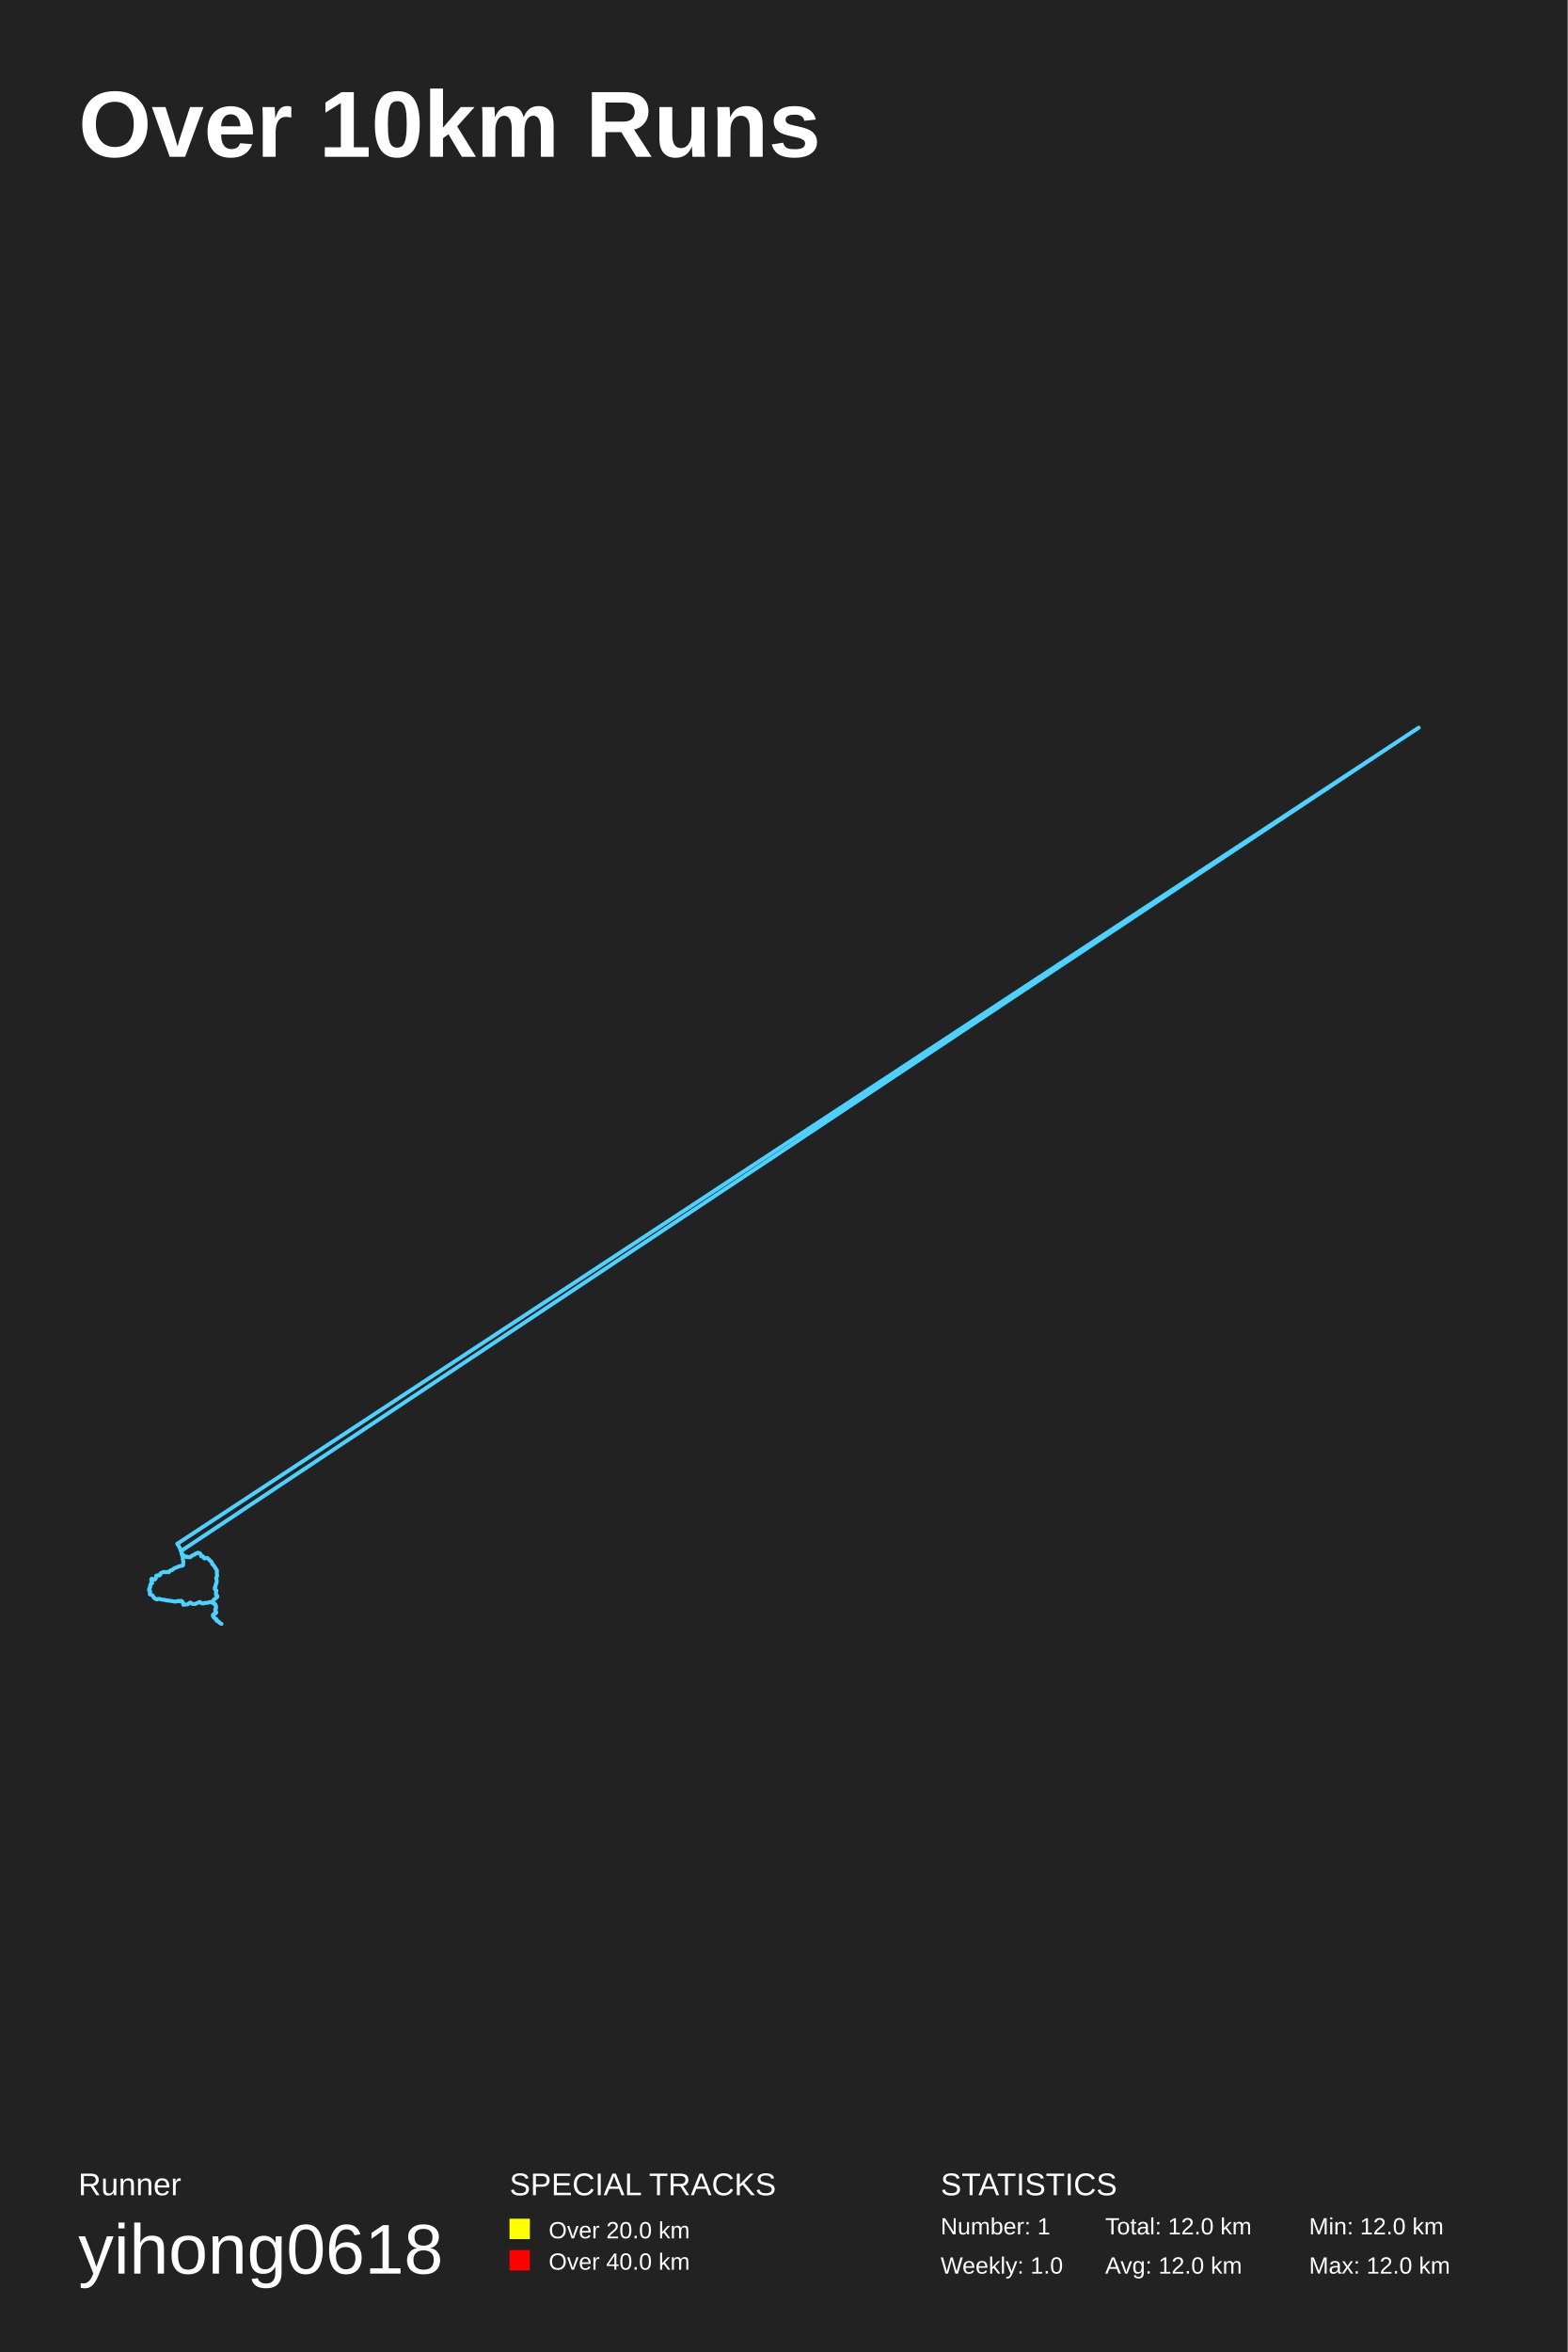
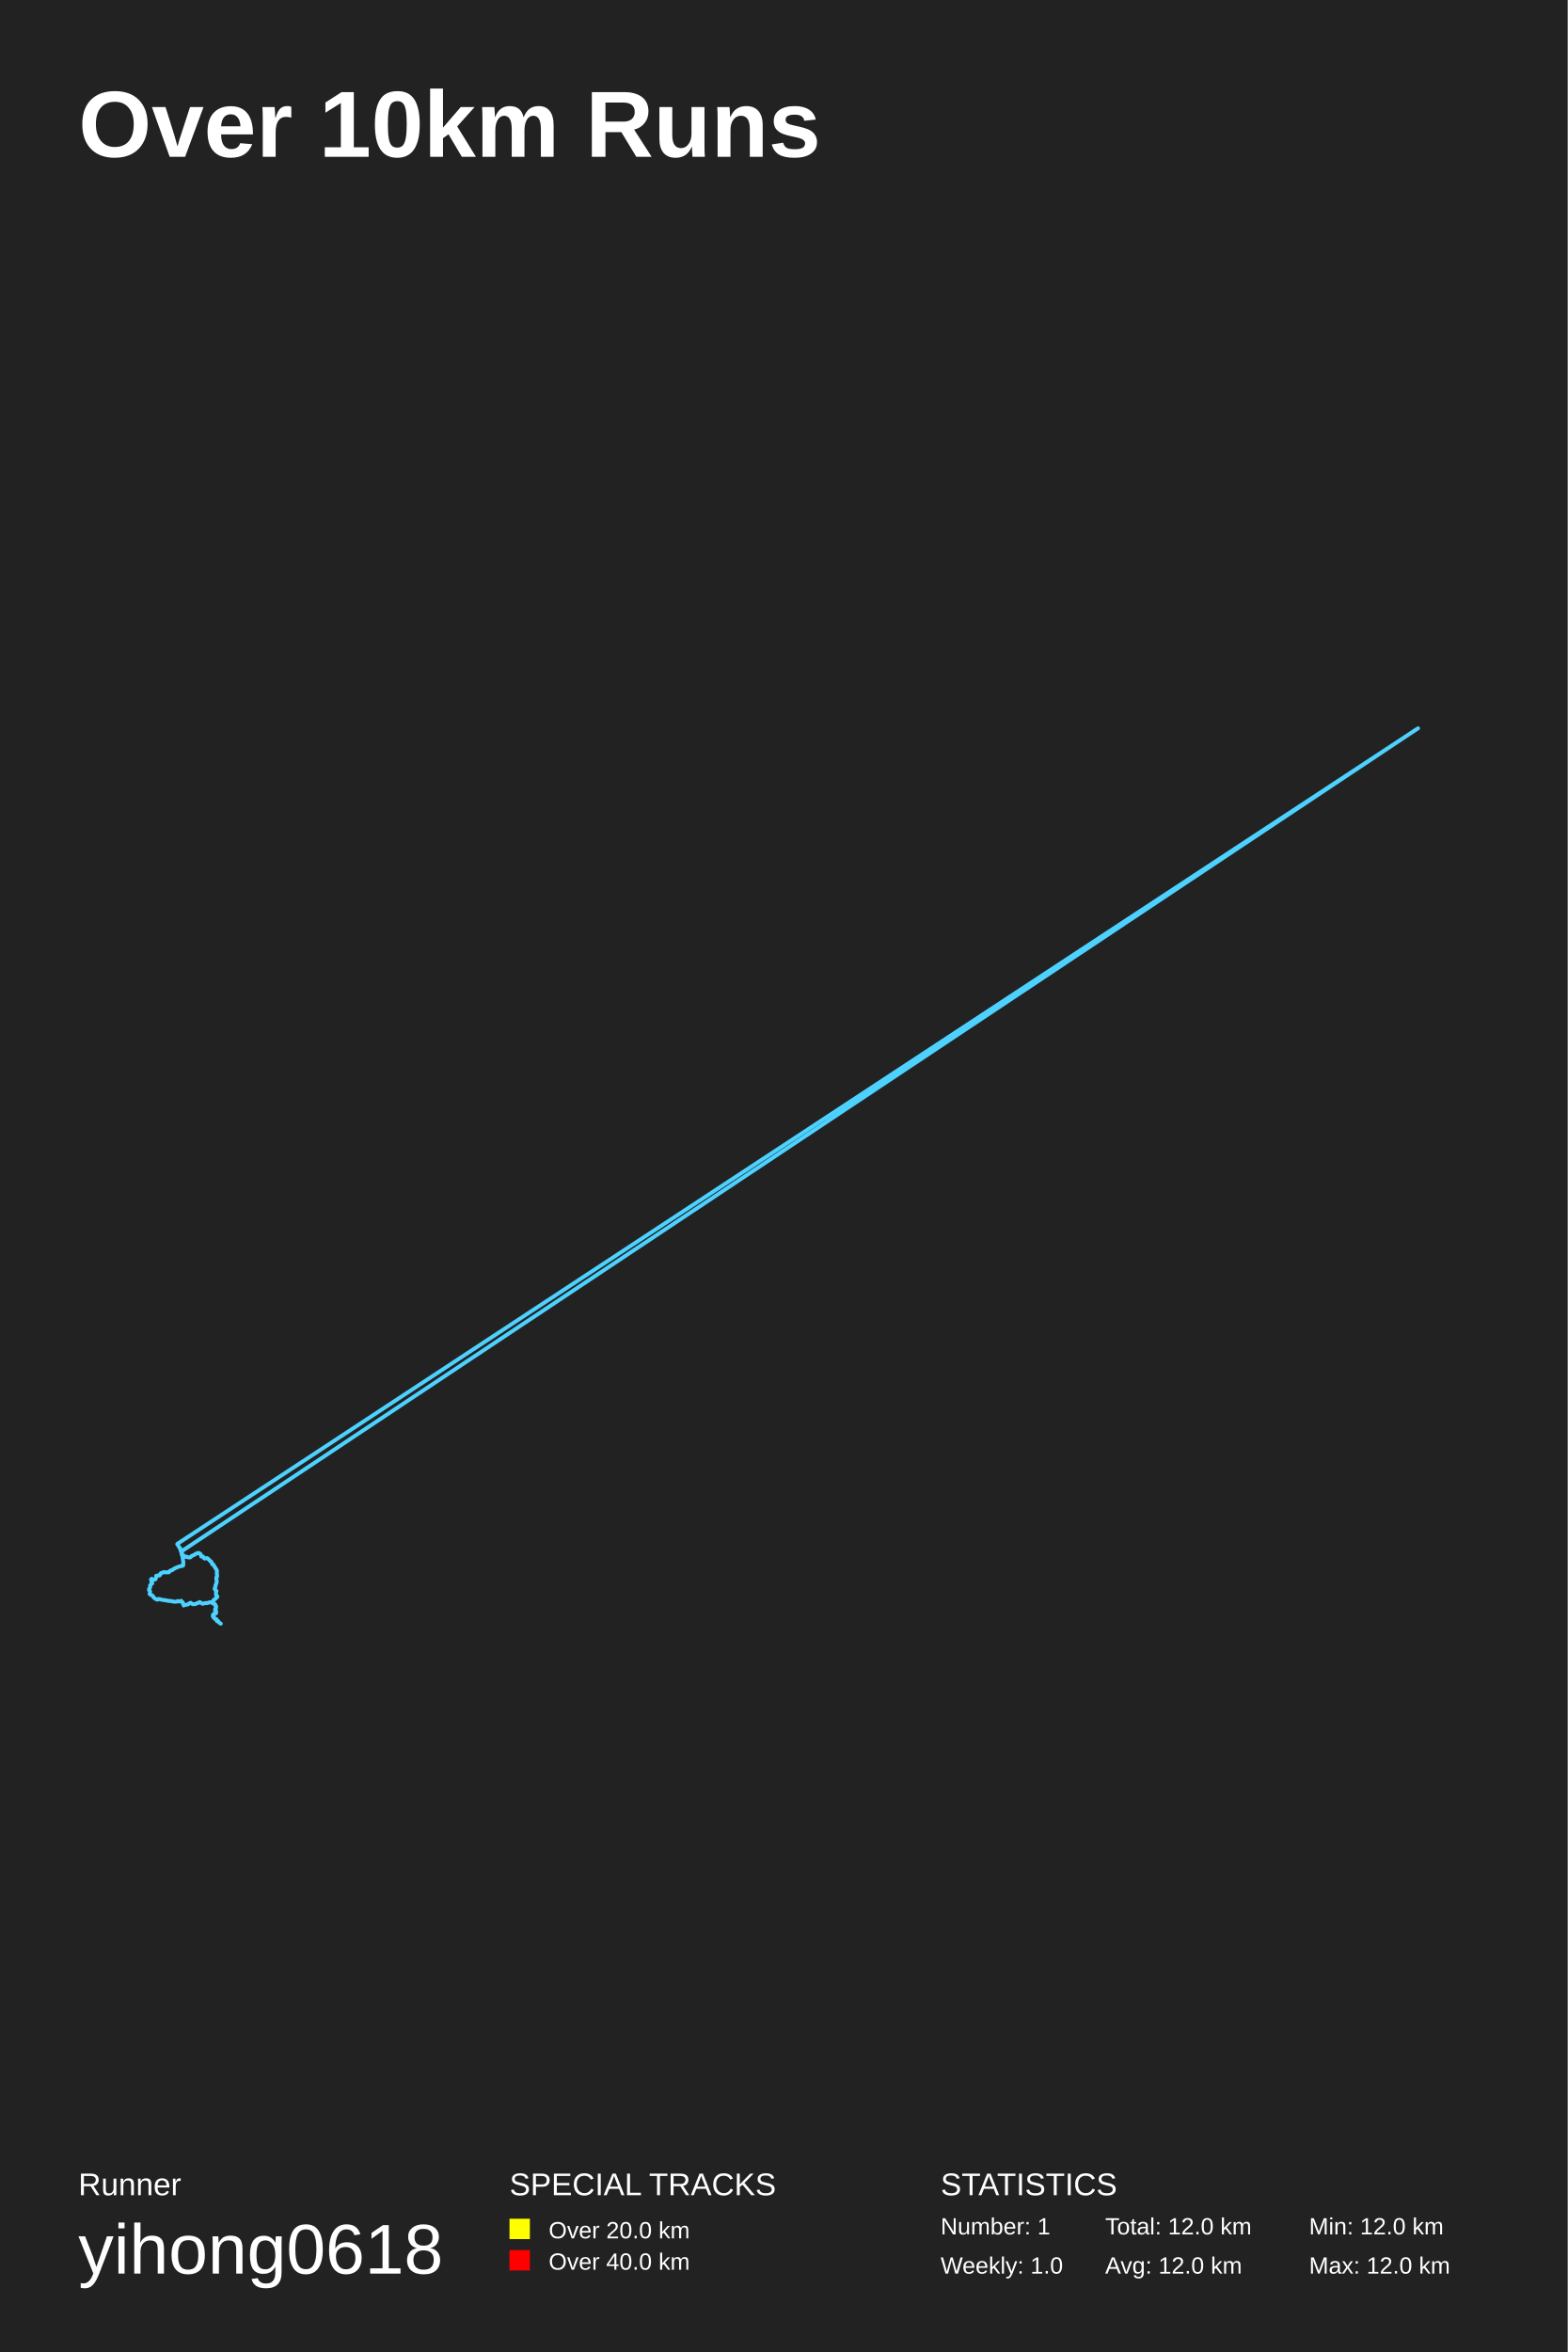
<svg xmlns="http://www.w3.org/2000/svg" baseProfile="full" height="300mm" version="1.1" viewBox="0,0,200,300" width="200mm">
  <defs />
  <rect fill="#222222" height="300" width="200" x="0" y="0" />
  <text fill="#FFFFFF" style="font-size:12px; font-family:Arial; font-weight:bold;" x="10" y="20">Over 10km Runs</text>
  <text fill="#FFFFFF" style="font-size:4px; font-family:Arial" x="10" y="280">Runner</text>
  <text fill="#FFFFFF" style="font-size:9px; font-family:Arial" x="10" y="290">yihong0618</text>
  <text fill="#FFFFFF" style="font-size:4px; font-family:Arial" x="65" y="280">SPECIAL TRACKS</text>
  <rect fill="yellow" height="2.6" width="2.6" x="65" y="283" />
  <text fill="#FFFFFF" style="font-size:3px; font-family:Arial" x="70" y="285.5">Over 20.0 km</text>
  <rect fill="red" height="2.6" width="2.6" x="65" y="287" />
  <text fill="#FFFFFF" style="font-size:3px; font-family:Arial" x="70" y="289.5">Over 40.0 km</text>
  <text fill="#FFFFFF" style="font-size:4px; font-family:Arial" x="120" y="280">STATISTICS</text>
  <text fill="#FFFFFF" style="font-size:3px; font-family:Arial" x="120" y="285">Number: 1</text>
  <text fill="#FFFFFF" style="font-size:3px; font-family:Arial" x="120" y="290">Weekly: 1.0</text>
  <text fill="#FFFFFF" style="font-size:3px; font-family:Arial" x="141" y="285">Total: 12.0 km</text>
  <text fill="#FFFFFF" style="font-size:3px; font-family:Arial" x="141" y="290">Avg: 12.0 km</text>
  <text fill="#FFFFFF" style="font-size:3px; font-family:Arial" x="167" y="285">Min: 12.0 km</text>
  <text fill="#FFFFFF" style="font-size:3px; font-family:Arial" x="167" y="290">Max: 12.0 km</text>
-   <polyline fill="none" opacity="1" points="27.452,206.477 27.352,206.403 27.3,206.303 27.214,206.224 27.157,206.092 27.162,205.976 27.3,205.85 27.419,205.834 27.542,205.718 27.557,205.592 27.476,205.529 27.462,205.397 27.452,205.281 27.528,205.16 27.538,205.033 27.58,204.912 27.495,204.812 27.49,204.681 27.4,204.575 27.291,204.501 27.229,204.501 27.229,204.507 27.243,204.507 27.214,204.512 27.224,204.512 27.224,204.512 27.21,204.517 27.214,204.523 27.214,204.512 27.157,204.465 27.134,204.333 27.157,204.243 27.186,204.149 27.253,204.08 27.333,204.017 27.381,203.959 27.485,203.88 27.58,203.811 27.685,203.722 27.728,203.643 27.713,203.559 27.618,203.495 27.566,203.395 27.533,203.264 27.566,203.179 27.576,203.095 27.58,202.963 27.609,202.863 27.49,202.8 27.476,202.747 27.395,202.663 27.4,202.5 27.471,202.421 27.504,202.31 27.509,202.184 27.542,202.057 27.604,201.952 27.628,201.82 27.652,201.731 27.637,201.62 27.623,201.515 27.604,201.43 27.59,201.341 27.59,201.215 27.671,201.083 27.699,200.967 27.685,200.851 27.661,200.74 27.671,200.614 27.661,200.472 27.675,200.298 27.656,200.266 27.157,199.539 27.081,199.513 27.062,199.413 27.015,199.344 27.015,199.297 26.991,199.255 26.967,199.186 26.906,199.15 26.849,199.102 26.787,199.039 26.744,199.013 26.692,198.939 26.625,198.876 26.516,198.791 26.45,198.718 26.402,198.712 26.312,198.744 26.222,198.754 26.131,198.776 26.036,198.76 25.993,198.66 25.951,198.581 25.908,198.523 25.808,198.512 25.713,198.528 25.713,198.481 25.713,198.465 25.723,198.475 25.723,198.465 25.699,198.491 25.666,198.491 25.685,198.491 25.67,198.512 25.675,198.496 25.699,198.47 25.704,198.486 25.642,198.386 25.618,198.312 25.604,198.249 25.566,198.186 25.547,198.164 25.485,198.133 25.438,198.091 25.362,198.085 25.295,198.064 25.267,198.059 25.267,198.049 25.195,198.08 25.129,198.112 25.072,198.149 25.015,198.133 24.972,198.17 24.906,198.212 24.834,198.265 24.782,198.301 24.753,198.301 24.692,198.344 24.654,198.349 24.559,198.407 24.464,198.428 24.388,198.512 24.326,198.586 24.231,198.633 24.155,198.628 24.084,198.628 24.003,198.617 23.941,198.617 23.965,198.591 23.97,198.612 23.951,198.596 23.946,198.623 23.894,198.581 23.837,198.538 23.794,198.538 23.713,198.586 23.67,198.512 23.58,198.549 23.513,198.496 23.442,198.412 23.395,198.386 23.357,198.349 23.347,198.344 23.319,198.296 23.262,198.238 23.195,198.233 23.2,198.238 23.19,198.222 23.167,198.186 23.186,198.106 23.195,198.043 23.167,197.996 23.119,197.922 23.1,197.88 23.057,197.822 23.043,197.754 23.01,197.653 23.005,197.595 22.948,197.432 22.891,197.358 22.853,197.311 22.81,197.248 22.796,197.169 22.734,197.085 22.682,197.011 22.673,196.953 22.639,196.948 22.625,196.963 22.649,196.963 22.649,196.963 22.63,196.953 22.644,196.963 22.644,196.953 22.687,196.916 22.696,196.879 22.692,196.905 22.616,196.89 22.63,196.9 22.62,196.9 22.62,196.911 22.625,196.9 22.625,196.895 22.63,196.895 22.63,196.895 22.639,196.895 181.0,92.817 180.91,92.876 180.815,92.934 180.815,92.934 180.815,92.934 180.81,92.923 180.629,93.05 23.091,197.843 23.129,197.964 23.186,198.022 23.167,198.133 23.19,198.222 23.2,198.328 23.257,198.401 23.295,198.502 23.295,198.617 23.314,198.733 23.333,198.912 23.352,199.055 23.38,199.16 23.39,199.281 23.38,199.434 23.371,199.55 23.371,199.624 23.281,199.708 23.114,199.713 23,199.755 22.872,199.776 22.758,199.824 22.63,199.887 22.52,199.924 22.402,199.961 22.335,200.008 22.231,200.056 22.126,200.103 22.093,200.15 22.05,200.198 22.055,200.187 22.022,200.214 21.979,200.256 21.898,200.272 21.798,200.277 21.727,200.33 21.637,200.377 21.608,200.43 21.561,200.524 21.466,200.535 21.39,200.503 21.29,200.514 21.195,200.535 21.1,200.546 21.014,200.509 20.929,200.493 20.843,200.519 20.782,200.53 20.725,200.567 20.639,200.598 20.558,200.625 20.487,200.672 20.44,200.746 20.43,200.83 20.43,200.893 20.368,200.909 20.345,200.941 20.307,200.941 20.216,200.962 20.131,200.941 20.031,200.941 19.941,200.977 19.917,200.999 19.931,201.041 19.926,201.12 19.917,201.167 19.893,201.215 19.888,201.262 19.865,201.309 19.831,201.399 19.755,201.462 19.656,201.446 19.599,201.473 19.527,201.509 19.451,201.525 19.428,201.494 19.375,201.457 19.366,201.462 19.337,201.425 19.309,201.415 19.371,201.357 19.375,201.357 19.333,201.394 19.304,201.415 19.304,201.509 19.304,201.646 19.333,201.794 19.418,201.899 19.366,201.978 19.252,202.031 19.176,202.163 19.147,202.337 19.162,202.447 19.062,202.584 19.01,202.726 19.038,202.884 19.138,202.911 19.143,203 19.152,203.09 19.114,203.216 19.114,203.348 19.204,203.401 19.342,203.432 19.451,203.501 19.561,203.622 19.608,203.753 19.741,203.864 19.898,203.959 20.059,204.012 20.183,203.927 20.354,203.933 20.511,204.006 20.672,204.027 20.848,204.059 20.981,204.064 21.071,204.07 21.176,204.133 21.295,204.133 21.428,204.138 21.547,204.17 21.67,204.185 21.817,204.185 21.931,204.228 22.064,204.238 22.193,204.275 22.33,204.28 22.492,204.28 22.63,204.212 22.73,204.191 22.848,204.238 23.005,204.259 23.072,204.17 23.143,204.233 23.271,204.28 23.352,204.449 23.357,204.602 23.418,204.702 23.48,204.67 23.661,204.654 23.813,204.654 23.989,204.612 24.122,204.496 24.264,204.396 24.416,204.486 24.525,204.57 24.706,204.591 24.887,204.596 24.991,204.538 25.138,204.475 25.271,204.428 25.414,204.359 25.504,204.338 25.632,204.417 25.746,204.507 25.875,204.512 25.974,204.523 26.079,204.459 26.222,204.428 26.374,204.459 26.497,204.428 26.625,204.391 26.72,204.359 26.825,204.333 26.963,204.38 27.115,204.438 27.186,204.465 27.305,204.491 27.419,204.57 27.481,204.707 27.547,204.828 27.557,204.965 27.566,205.118 27.504,205.255 27.485,205.392 27.533,205.529 27.595,205.655 27.528,205.776 27.381,205.834 27.267,205.903 27.219,206.029 27.234,206.176 27.333,206.308 27.409,206.44 27.58,206.493 27.656,206.608 27.642,206.74 27.794,206.766 27.894,206.83 27.965,206.961 28.117,207.051 28.26,207.13" stroke="#4DD2FF" stroke-dasharray="none" stroke-linecap="round" stroke-linejoin="round" stroke-width="0.5" />
+   <polyline fill="none" opacity="1" points="27.409,206.49 27.329,206.39 27.267,206.295 27.176,206.216 27.153,206.079 27.181,205.932 27.348,205.874 27.466,205.842 27.566,205.689 27.542,205.584 27.433,205.51 27.476,205.394 27.443,205.247 27.533,205.147 27.547,205.015 27.566,204.899 27.471,204.799 27.462,204.662 27.367,204.567 27.229,204.515 27.229,204.53 27.253,204.53 27.238,204.536 27.219,204.536 27.229,204.536 27.219,204.536 27.21,204.541 27.214,204.546 27.214,204.541 27.134,204.441 27.138,204.32 27.153,204.246 27.21,204.151 27.272,204.077 27.338,204.03 27.419,203.962 27.523,203.883 27.623,203.782 27.699,203.725 27.728,203.64 27.685,203.556 27.585,203.493 27.552,203.377 27.552,203.266 27.566,203.166 27.566,203.077 27.609,202.95 27.566,202.855 27.481,202.813 27.457,202.755 27.381,202.66 27.428,202.492 27.49,202.418 27.5,202.302 27.504,202.16 27.576,202.028 27.623,201.939 27.628,201.807 27.656,201.696 27.623,201.612 27.633,201.507 27.599,201.438 27.604,201.333 27.614,201.164 27.694,201.075 27.699,200.959 27.671,200.843 27.671,200.722 27.666,200.596 27.671,200.448 27.671,200.306 27.195,199.537 27.148,199.542 27.062,199.51 27.048,199.416 27.024,199.352 27.005,199.321 26.982,199.252 26.944,199.2 26.891,199.136 26.82,199.105 26.763,199.078 26.725,199.015 26.678,198.941 26.573,198.862 26.507,198.789 26.426,198.747 26.383,198.731 26.279,198.762 26.193,198.794 26.098,198.794 26.017,198.741 25.989,198.652 25.951,198.583 25.884,198.531 25.765,198.557 25.704,198.536 25.699,198.509 25.718,198.494 25.708,198.509 25.694,198.536 25.685,198.525 25.67,198.515 25.694,198.509 25.685,198.515 25.68,198.509 25.699,198.488 25.699,198.483 25.628,198.388 25.623,198.325 25.594,198.241 25.556,198.193 25.528,198.188 25.457,198.146 25.409,198.099 25.343,198.114 25.29,198.078 25.257,198.093 25.248,198.072 25.167,198.114 25.105,198.146 25.058,198.178 24.986,198.178 24.948,198.204 24.877,198.251 24.825,198.299 24.777,198.33 24.734,198.336 24.668,198.373 24.611,198.399 24.525,198.43 24.44,198.467 24.369,198.557 24.288,198.641 24.212,198.657 24.141,198.641 24.06,198.646 23.979,198.641 23.946,198.631 23.965,198.615 23.993,198.631 23.97,198.631 23.927,198.631 23.879,198.583 23.822,198.562 23.775,198.589 23.694,198.573 23.646,198.525 23.556,198.578 23.485,198.494 23.437,198.415 23.366,198.394 23.357,198.373 23.333,198.367 23.295,198.299 23.243,198.246 23.19,198.283 23.195,198.267 23.186,198.241 23.176,198.183 23.195,198.104 23.205,198.051 23.133,197.998 23.114,197.941 23.091,197.883 23.053,197.83 23.038,197.746 23.01,197.64 22.996,197.488 22.92,197.435 22.886,197.356 22.829,197.308 22.806,197.261 22.768,197.161 22.711,197.077 22.677,197.008 22.658,196.971 22.63,196.977 22.62,196.987 22.644,196.987 22.63,196.977 22.639,196.977 22.639,196.977 22.658,196.982 22.687,196.908 22.692,196.903 22.677,196.94 22.639,196.919 22.625,196.929 22.62,196.94 22.63,196.934 22.63,196.929 22.63,196.924 22.63,196.913 22.63,196.919 22.639,196.913 180.91,92.899 180.815,92.957 180.815,92.957 180.815,92.957 180.815,92.957 180.724,93.015 180.629,93.073 23.114,197.904 23.152,197.998 23.186,198.078 23.167,198.183 23.186,198.293 23.209,198.378 23.281,198.462 23.309,198.557 23.3,198.699 23.319,198.81 23.347,198.989 23.371,199.126 23.38,199.21 23.39,199.352 23.371,199.5 23.38,199.595 23.371,199.668 23.219,199.753 23.057,199.758 22.958,199.784 22.839,199.816 22.711,199.874 22.582,199.916 22.473,199.963 22.383,199.995 22.297,200.058 22.202,200.09 22.102,200.158 22.079,200.2 22.05,200.216 22.05,200.216 22.003,200.248 21.946,200.279 21.87,200.301 21.765,200.311 21.694,200.385 21.627,200.411 21.594,200.474 21.542,200.553 21.428,200.548 21.361,200.532 21.252,200.559 21.162,200.569 21.067,200.553 20.986,200.511 20.896,200.522 20.81,200.564 20.763,200.564 20.691,200.617 20.611,200.632 20.52,200.653 20.473,200.722 20.43,200.796 20.44,200.875 20.397,200.927 20.359,200.938 20.33,200.959 20.273,200.964 20.178,200.98 20.107,200.954 19.998,200.98 19.917,201.006 19.926,201.038 19.936,201.107 19.926,201.18 19.907,201.207 19.903,201.249 19.888,201.296 19.865,201.365 19.817,201.449 19.722,201.465 19.646,201.486 19.594,201.507 19.494,201.554 19.428,201.544 19.418,201.512 19.371,201.496 19.352,201.486 19.318,201.444 19.352,201.423 19.361,201.37 19.375,201.38 19.333,201.433 19.266,201.449 19.328,201.565 19.304,201.733 19.361,201.849 19.428,201.965 19.333,202.013 19.233,202.107 19.147,202.244 19.166,202.387 19.128,202.524 19.038,202.65 19.01,202.808 19.076,202.892 19.147,202.971 19.124,203.05 19.138,203.156 19.086,203.303 19.162,203.372 19.252,203.445 19.375,203.482 19.494,203.551 19.561,203.698 19.665,203.809 19.803,203.919 19.964,203.993 20.107,204.041 20.24,203.946 20.397,203.977 20.554,204.03 20.72,204.067 20.891,204.088 21.01,204.093 21.119,204.109 21.219,204.151 21.347,204.162 21.466,204.178 21.594,204.214 21.732,204.199 21.86,204.214 21.974,204.257 22.098,204.278 22.25,204.293 22.402,204.304 22.559,204.278 22.668,204.214 22.768,204.235 22.901,204.272 23.024,204.257 23.119,204.183 23.167,204.288 23.314,204.378 23.328,204.525 23.409,204.625 23.437,204.789 23.523,204.667 23.713,204.704 23.884,204.667 24.05,204.599 24.174,204.478 24.331,204.436 24.454,204.536 24.582,204.615 24.791,204.609 24.92,204.594 25.029,204.551 25.162,204.478 25.319,204.446 25.452,204.346 25.547,204.383 25.68,204.457 25.784,204.546 25.898,204.557 26.017,204.525 26.127,204.478 26.26,204.457 26.426,204.488 26.54,204.441 26.673,204.393 26.749,204.372 26.877,204.372 27.01,204.43 27.148,204.462 27.214,204.483 27.343,204.53 27.452,204.636 27.481,204.767 27.58,204.894 27.552,205.041 27.538,205.184 27.519,205.331 27.466,205.473 27.585,205.579 27.58,205.716 27.485,205.826 27.343,205.853 27.243,205.979 27.21,206.105 27.276,206.253 27.348,206.379 27.49,206.485 27.633,206.548 27.647,206.674 27.685,206.79 27.851,206.785 27.899,206.906 28.013,207.011 28.169,207.101" stroke="#4DD2FF" stroke-dasharray="none" stroke-linecap="round" stroke-linejoin="round" stroke-width="0.5" />
</svg>
